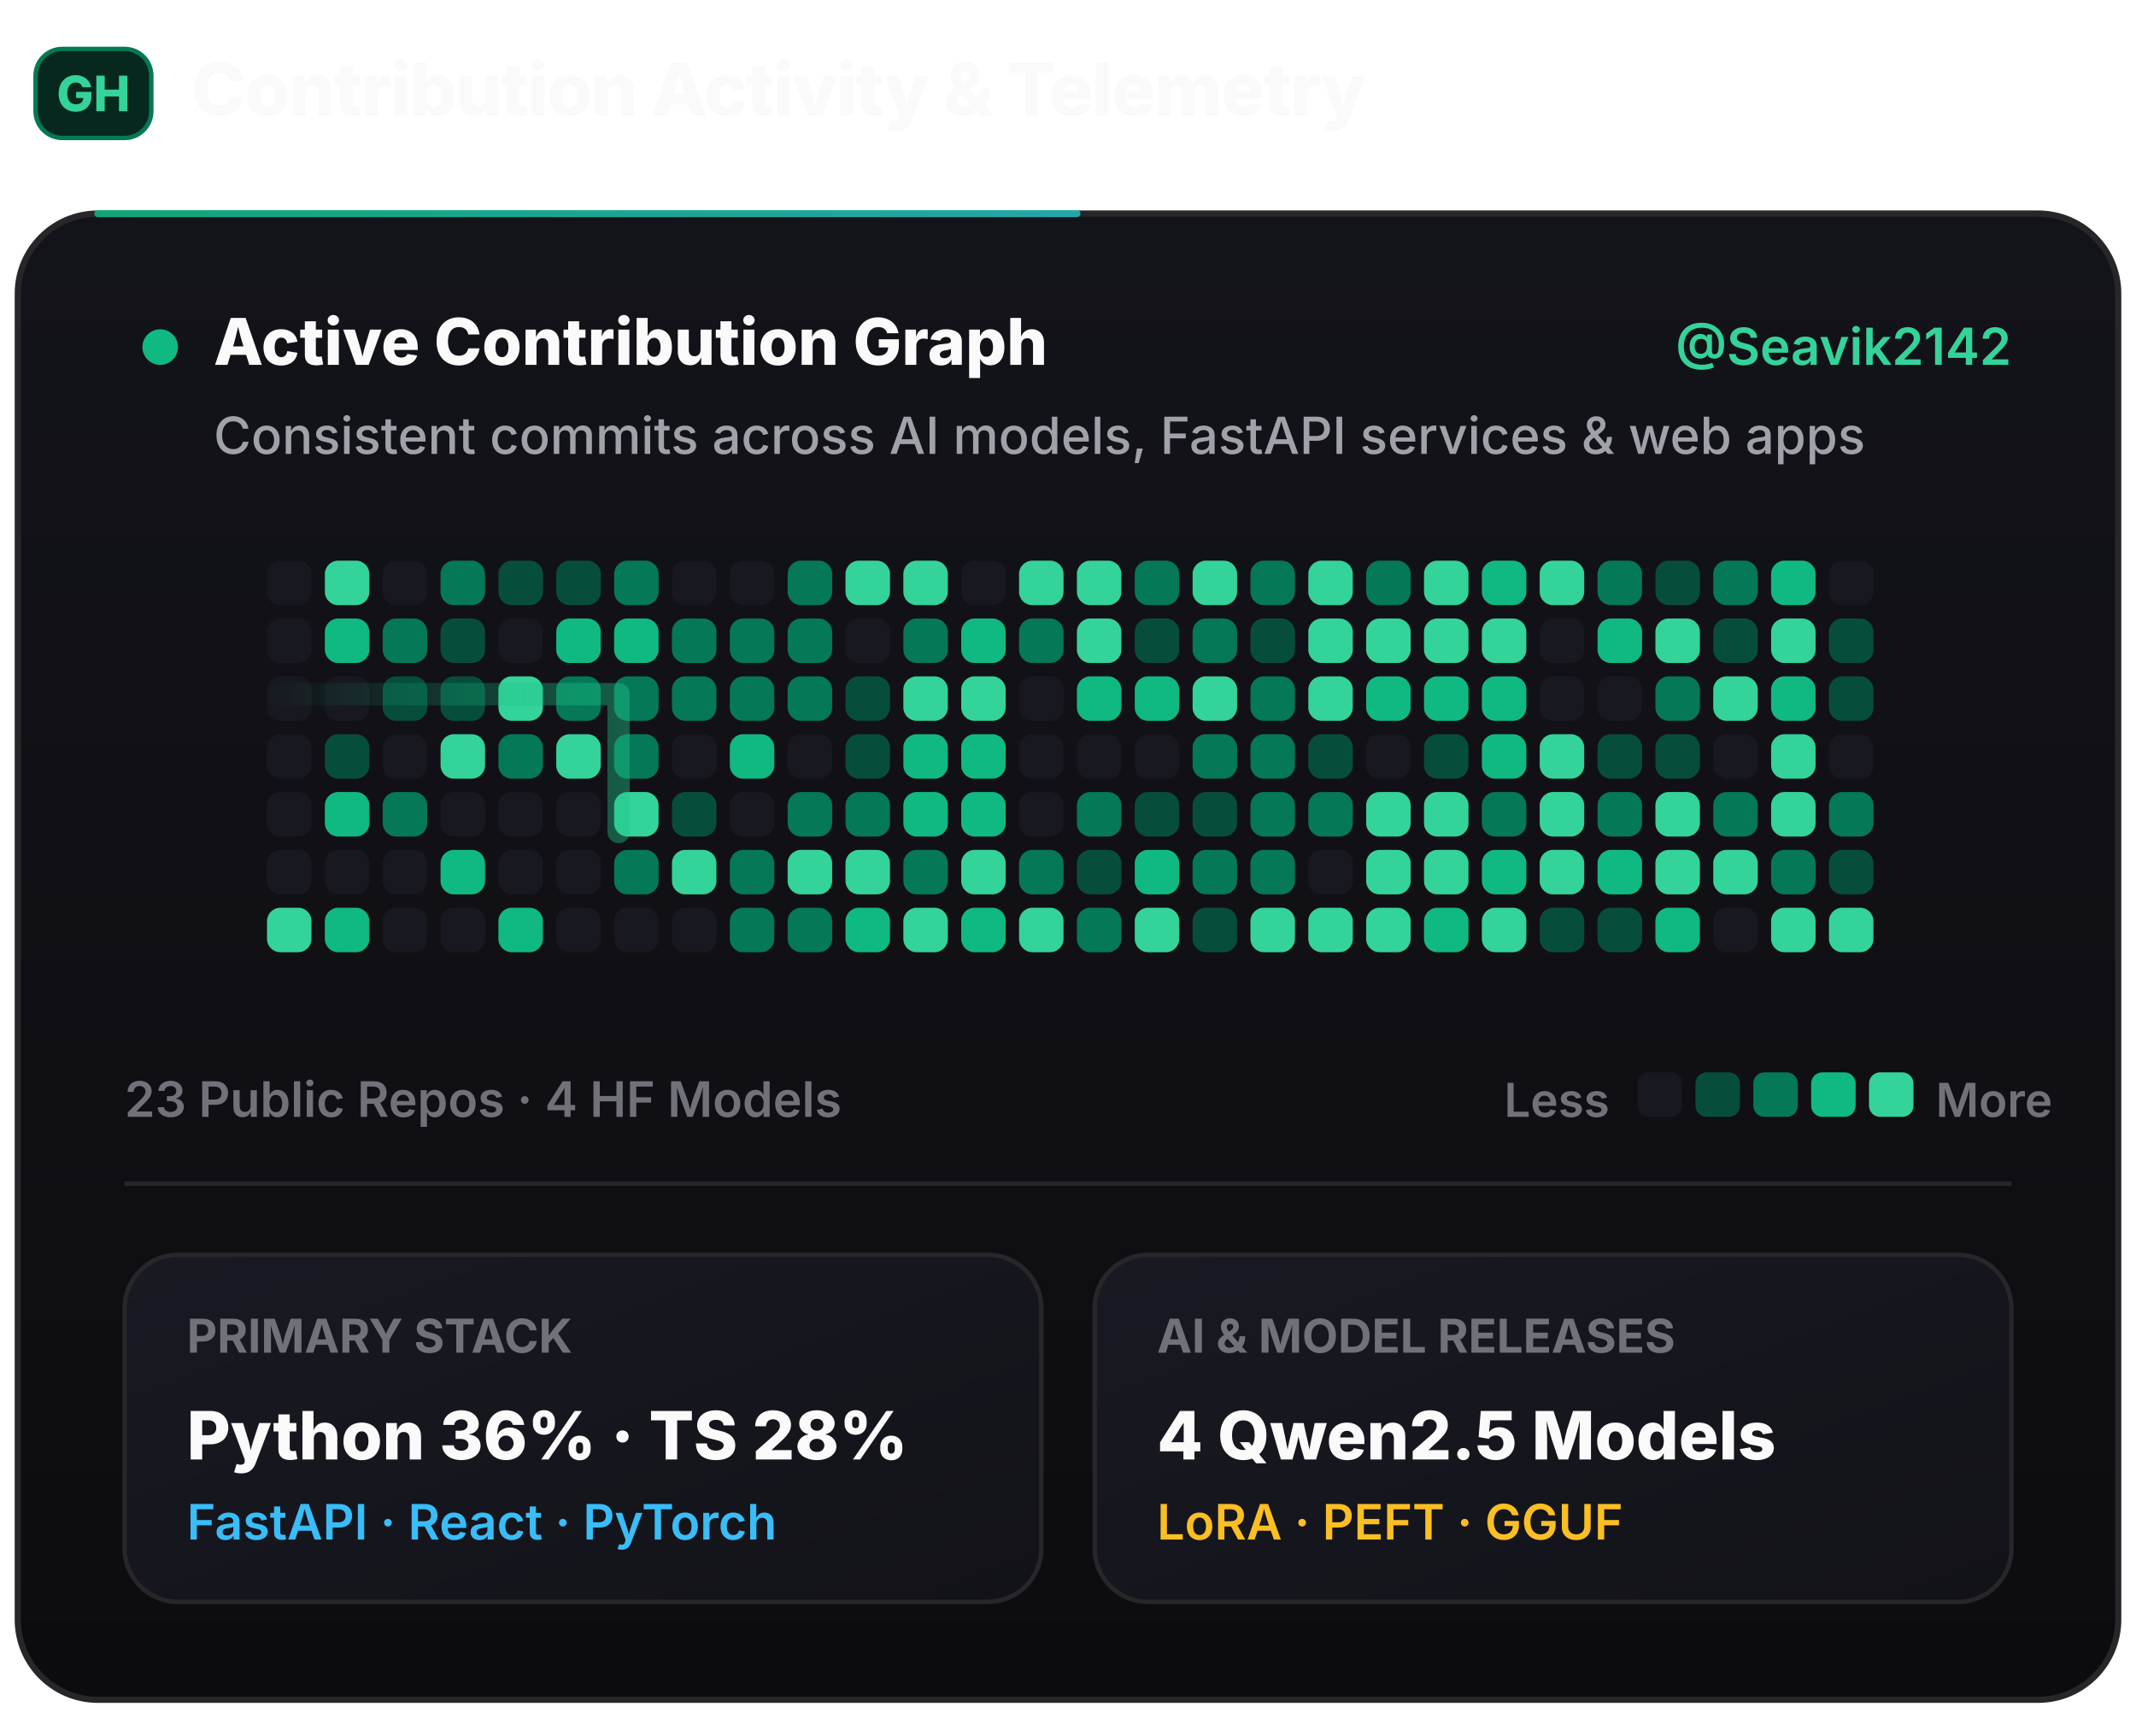
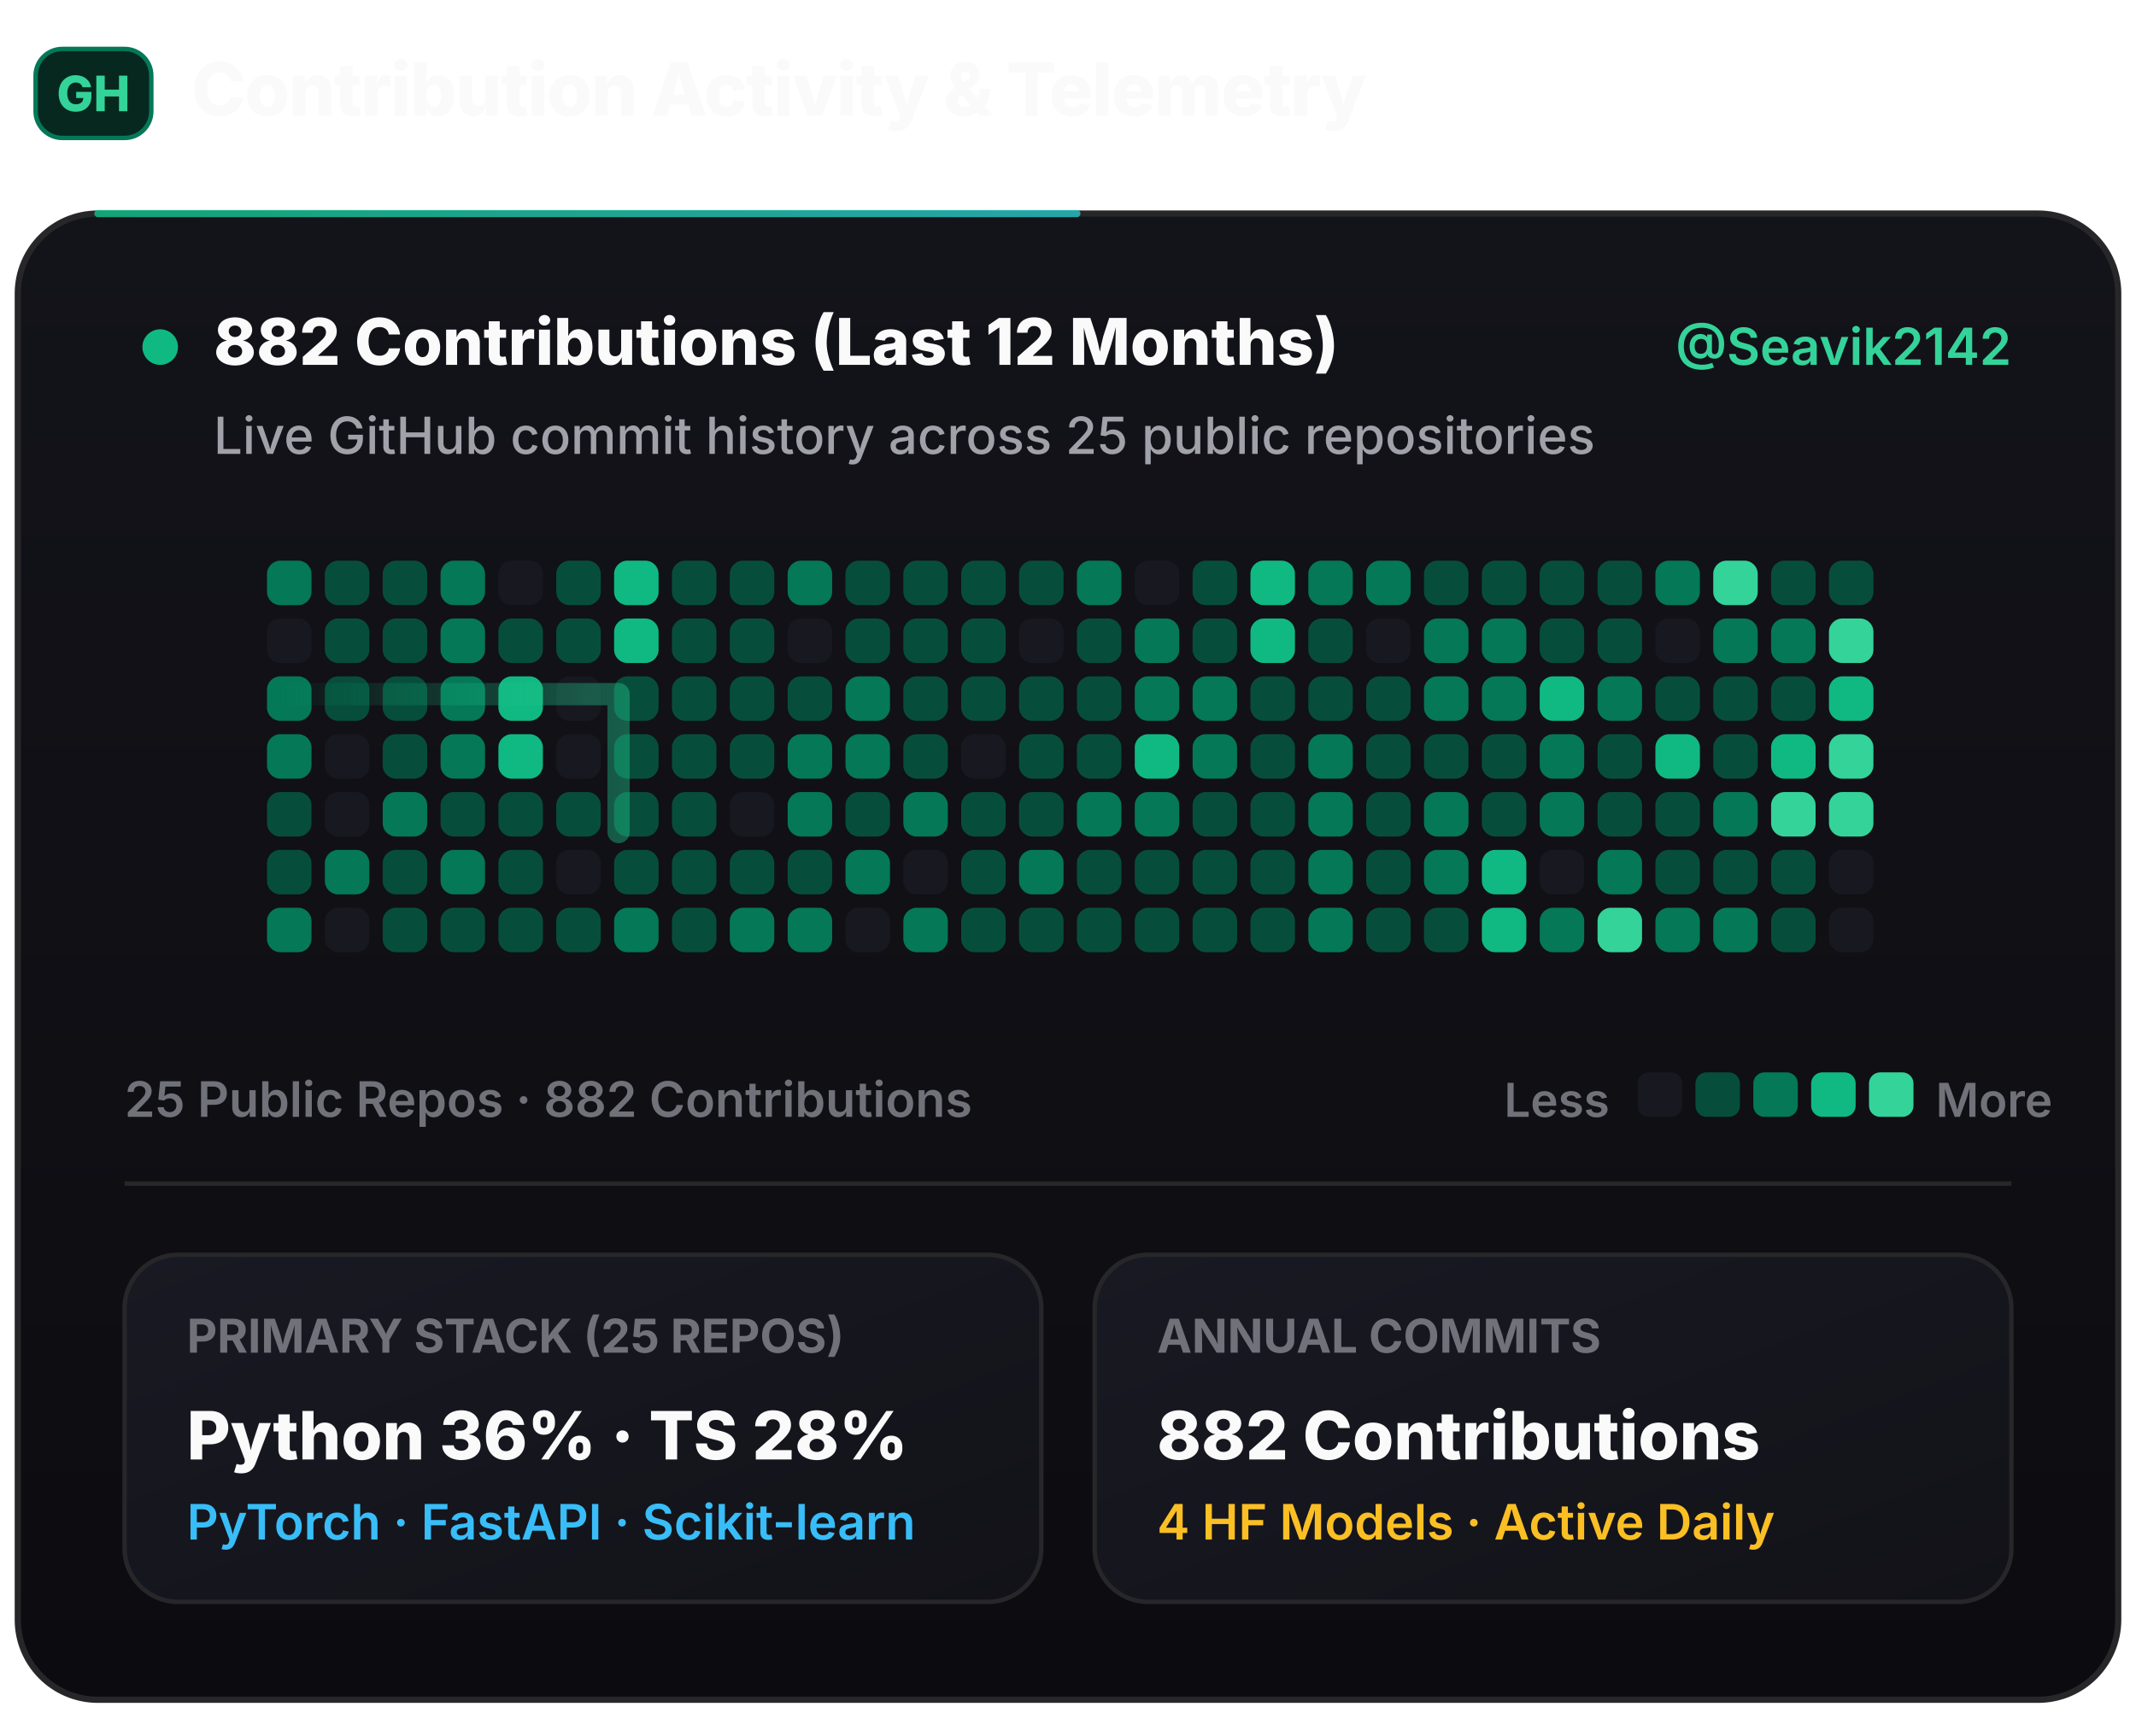
<svg xmlns="http://www.w3.org/2000/svg" viewBox="0 0 480 390" width="100%">
  <defs>
    <style>
      .sans { font-family: -apple-system, BlinkMacSystemFont, "Segoe UI", Inter, Roboto, Helvetica, Arial, sans-serif; }
    </style>
    <linearGradient id="bgCard" x1="0" y1="0" x2="0" y2="1">
      <stop offset="0%" stop-color="#13131A" />
      <stop offset="100%" stop-color="#0C0C10" />
    </linearGradient>
    <linearGradient id="subCard" x1="0" y1="0" x2="1" y2="1">
      <stop offset="0%" stop-color="#191923" />
      <stop offset="100%" stop-color="#121218" />
    </linearGradient>
    <linearGradient id="beamAct" x1="0" y1="0" x2="1" y2="1">
      <stop offset="0%" stop-color="#10B981" />
      <stop offset="50%" stop-color="#38BDF8" />
      <stop offset="100%" stop-color="#818CF8" />
    </linearGradient>
    <linearGradient id="snakeGrad" x1="0" y1="0" x2="1" y2="0">
      <stop offset="0%" stop-color="#10B981" stop-opacity="0" />
      <stop offset="50%" stop-color="#34D399" stop-opacity="0.95" />
      <stop offset="100%" stop-color="#38BDF8" stop-opacity="1" />
    </linearGradient>
  </defs>
  <g transform="translate(8, 26)">
    <rect x="0" y="-15" width="26" height="20" rx="6" fill="#06281E" stroke="#047857" stroke-width="1" />
    <text x="13" y="-1" text-anchor="middle" class="sans" font-size="11" font-weight="800" fill="#34D399">GH</text>
    <text x="35" y="0" class="sans" font-size="16.5" font-weight="800" fill="#FAFAFA" letter-spacing="-0.3">Contribution Activity &amp; Telemetry</text>
  </g>
  <g transform="translate(4, 48)">
    <rect x="0" y="0" width="472" height="334" rx="18" fill="url(#bgCard)" stroke="#27272A" stroke-width="1.4" />
    <rect x="0" y="0" width="472" height="334" rx="18" fill="none" stroke="url(#beamAct)" stroke-width="1.6" stroke-dasharray="220 1400" stroke-linecap="round" opacity="0.85">
      <animate attributeName="stroke-dashoffset" from="1620" to="0" dur="11s" repeatCount="indefinite" />
    </rect>
    <g transform="translate(24, 20)">
      <circle cx="8" cy="10" r="4" fill="#10B981">
        <animate attributeName="opacity" values="1;0.35;1" dur="2s" repeatCount="indefinite" />
      </circle>
-       <text x="20" y="14" class="sans" font-size="14.5" font-weight="800" fill="#FAFAFA">Active Contribution Graph</text>
+       <text x="20" y="14" class="sans" font-size="14.5" font-weight="800" fill="#FAFAFA">882 Contributions (Last 12 Months)</text>
      <text x="424" y="14" text-anchor="end" class="sans" font-size="11.5" font-weight="600" fill="#34D399">@Seavik2142</text>
-       <text x="20" y="34" class="sans" font-size="11.5" font-weight="500" fill="#A1A1AA">Consistent commits across AI models, FastAPI services &amp; web apps</text>
+       <text x="20" y="34" class="sans" font-size="11.5" font-weight="500" fill="#A1A1AA">Live GitHub commit history across 25 public repositories</text>
    </g>
    <g transform="translate(56, 78)">
-       <rect x="0" y="0" width="10" height="10" rx="3" fill="#181820" />
+       <rect x="0" y="0" width="10" height="10" rx="3" fill="#047857" />
      <rect x="0" y="13" width="10" height="10" rx="3" fill="#181820" />
-       <rect x="0" y="26" width="10" height="10" rx="3" fill="#181820" />
-       <rect x="0" y="39" width="10" height="10" rx="3" fill="#181820" />
-       <rect x="0" y="52" width="10" height="10" rx="3" fill="#181820" />
-       <rect x="0" y="65" width="10" height="10" rx="3" fill="#181820" />
-       <rect x="0" y="78" width="10" height="10" rx="3" fill="#34D399">
-         <animate attributeName="opacity" values="1;0.45;1" dur="3.2s" repeatCount="indefinite" />
-       </rect>
-       <rect x="13" y="0" width="10" height="10" rx="3" fill="#34D399" />
-       <rect x="13" y="13" width="10" height="10" rx="3" fill="#10B981" />
-       <rect x="13" y="26" width="10" height="10" rx="3" fill="#181820" />
-       <rect x="13" y="39" width="10" height="10" rx="3" fill="#064E3B" />
-       <rect x="13" y="52" width="10" height="10" rx="3" fill="#10B981" />
-       <rect x="13" y="65" width="10" height="10" rx="3" fill="#181820" />
-       <rect x="13" y="78" width="10" height="10" rx="3" fill="#10B981" />
-       <rect x="26" y="0" width="10" height="10" rx="3" fill="#181820" />
-       <rect x="26" y="13" width="10" height="10" rx="3" fill="#047857" />
+       <rect x="0" y="26" width="10" height="10" rx="3" fill="#047857" />
+       <rect x="0" y="39" width="10" height="10" rx="3" fill="#047857" />
+       <rect x="0" y="52" width="10" height="10" rx="3" fill="#064E3B" />
+       <rect x="0" y="65" width="10" height="10" rx="3" fill="#064E3B" />
+       <rect x="0" y="78" width="10" height="10" rx="3" fill="#047857" />
+       <rect x="13" y="0" width="10" height="10" rx="3" fill="#064E3B" />
+       <rect x="13" y="13" width="10" height="10" rx="3" fill="#064E3B" />
+       <rect x="13" y="26" width="10" height="10" rx="3" fill="#064E3B" />
+       <rect x="13" y="39" width="10" height="10" rx="3" fill="#181820" />
+       <rect x="13" y="52" width="10" height="10" rx="3" fill="#181820" />
+       <rect x="13" y="65" width="10" height="10" rx="3" fill="#047857" />
+       <rect x="13" y="78" width="10" height="10" rx="3" fill="#181820" />
+       <rect x="26" y="0" width="10" height="10" rx="3" fill="#064E3B" />
+       <rect x="26" y="13" width="10" height="10" rx="3" fill="#064E3B" />
      <rect x="26" y="26" width="10" height="10" rx="3" fill="#064E3B" />
-       <rect x="26" y="39" width="10" height="10" rx="3" fill="#181820" />
+       <rect x="26" y="39" width="10" height="10" rx="3" fill="#064E3B" />
      <rect x="26" y="52" width="10" height="10" rx="3" fill="#047857" />
-       <rect x="26" y="65" width="10" height="10" rx="3" fill="#181820" />
-       <rect x="26" y="78" width="10" height="10" rx="3" fill="#181820" />
+       <rect x="26" y="65" width="10" height="10" rx="3" fill="#064E3B" />
+       <rect x="26" y="78" width="10" height="10" rx="3" fill="#064E3B" />
      <rect x="39" y="0" width="10" height="10" rx="3" fill="#047857" />
-       <rect x="39" y="13" width="10" height="10" rx="3" fill="#064E3B" />
-       <rect x="39" y="26" width="10" height="10" rx="3" fill="#064E3B" />
-       <rect x="39" y="39" width="10" height="10" rx="3" fill="#34D399">
-         <animate attributeName="opacity" values="1;0.45;1" dur="3.2s" repeatCount="indefinite" />
-       </rect>
-       <rect x="39" y="52" width="10" height="10" rx="3" fill="#181820" />
-       <rect x="39" y="65" width="10" height="10" rx="3" fill="#10B981" />
-       <rect x="39" y="78" width="10" height="10" rx="3" fill="#181820" />
-       <rect x="52" y="0" width="10" height="10" rx="3" fill="#064E3B" />
-       <rect x="52" y="13" width="10" height="10" rx="3" fill="#181820" />
-       <rect x="52" y="26" width="10" height="10" rx="3" fill="#34D399">
-         <animate attributeName="opacity" values="1;0.45;1" dur="3.2s" repeatCount="indefinite" />
-       </rect>
-       <rect x="52" y="39" width="10" height="10" rx="3" fill="#047857" />
-       <rect x="52" y="52" width="10" height="10" rx="3" fill="#181820" />
-       <rect x="52" y="65" width="10" height="10" rx="3" fill="#181820" />
-       <rect x="52" y="78" width="10" height="10" rx="3" fill="#10B981" />
+       <rect x="39" y="13" width="10" height="10" rx="3" fill="#047857" />
+       <rect x="39" y="26" width="10" height="10" rx="3" fill="#047857" />
+       <rect x="39" y="39" width="10" height="10" rx="3" fill="#047857" />
+       <rect x="39" y="52" width="10" height="10" rx="3" fill="#064E3B" />
+       <rect x="39" y="65" width="10" height="10" rx="3" fill="#047857" />
+       <rect x="39" y="78" width="10" height="10" rx="3" fill="#064E3B" />
+       <rect x="52" y="0" width="10" height="10" rx="3" fill="#181820" />
+       <rect x="52" y="13" width="10" height="10" rx="3" fill="#064E3B" />
+       <rect x="52" y="26" width="10" height="10" rx="3" fill="#10B981">
+         <animate attributeName="opacity" values="1;0.45;1" dur="3.2s" repeatCount="indefinite" />
+       </rect>
+       <rect x="52" y="39" width="10" height="10" rx="3" fill="#10B981" />
+       <rect x="52" y="52" width="10" height="10" rx="3" fill="#064E3B" />
+       <rect x="52" y="65" width="10" height="10" rx="3" fill="#064E3B" />
+       <rect x="52" y="78" width="10" height="10" rx="3" fill="#064E3B" />
      <rect x="65" y="0" width="10" height="10" rx="3" fill="#064E3B" />
-       <rect x="65" y="13" width="10" height="10" rx="3" fill="#10B981" />
-       <rect x="65" y="26" width="10" height="10" rx="3" fill="#047857" />
-       <rect x="65" y="39" width="10" height="10" rx="3" fill="#34D399" />
-       <rect x="65" y="52" width="10" height="10" rx="3" fill="#181820" />
+       <rect x="65" y="13" width="10" height="10" rx="3" fill="#064E3B" />
+       <rect x="65" y="26" width="10" height="10" rx="3" fill="#181820" />
+       <rect x="65" y="39" width="10" height="10" rx="3" fill="#181820" />
+       <rect x="65" y="52" width="10" height="10" rx="3" fill="#064E3B" />
      <rect x="65" y="65" width="10" height="10" rx="3" fill="#181820" />
-       <rect x="65" y="78" width="10" height="10" rx="3" fill="#181820" />
-       <rect x="78" y="0" width="10" height="10" rx="3" fill="#047857" />
+       <rect x="65" y="78" width="10" height="10" rx="3" fill="#064E3B" />
+       <rect x="78" y="0" width="10" height="10" rx="3" fill="#10B981">
+         <animate attributeName="opacity" values="1;0.45;1" dur="3.2s" repeatCount="indefinite" />
+       </rect>
      <rect x="78" y="13" width="10" height="10" rx="3" fill="#10B981" />
-       <rect x="78" y="26" width="10" height="10" rx="3" fill="#047857" />
-       <rect x="78" y="39" width="10" height="10" rx="3" fill="#047857" />
-       <rect x="78" y="52" width="10" height="10" rx="3" fill="#34D399" />
-       <rect x="78" y="65" width="10" height="10" rx="3" fill="#047857" />
-       <rect x="78" y="78" width="10" height="10" rx="3" fill="#181820" />
-       <rect x="91" y="0" width="10" height="10" rx="3" fill="#181820" />
-       <rect x="91" y="13" width="10" height="10" rx="3" fill="#047857" />
-       <rect x="91" y="26" width="10" height="10" rx="3" fill="#047857" />
-       <rect x="91" y="39" width="10" height="10" rx="3" fill="#181820" />
+       <rect x="78" y="26" width="10" height="10" rx="3" fill="#064E3B" />
+       <rect x="78" y="39" width="10" height="10" rx="3" fill="#064E3B" />
+       <rect x="78" y="52" width="10" height="10" rx="3" fill="#064E3B" />
+       <rect x="78" y="65" width="10" height="10" rx="3" fill="#064E3B" />
+       <rect x="78" y="78" width="10" height="10" rx="3" fill="#047857" />
+       <rect x="91" y="0" width="10" height="10" rx="3" fill="#064E3B" />
+       <rect x="91" y="13" width="10" height="10" rx="3" fill="#064E3B" />
+       <rect x="91" y="26" width="10" height="10" rx="3" fill="#064E3B" />
+       <rect x="91" y="39" width="10" height="10" rx="3" fill="#064E3B" />
      <rect x="91" y="52" width="10" height="10" rx="3" fill="#064E3B" />
-       <rect x="91" y="65" width="10" height="10" rx="3" fill="#34D399">
-         <animate attributeName="opacity" values="1;0.45;1" dur="2.2s" repeatCount="indefinite" />
-       </rect>
-       <rect x="91" y="78" width="10" height="10" rx="3" fill="#181820" />
-       <rect x="104" y="0" width="10" height="10" rx="3" fill="#181820" />
-       <rect x="104" y="13" width="10" height="10" rx="3" fill="#047857" />
-       <rect x="104" y="26" width="10" height="10" rx="3" fill="#047857" />
-       <rect x="104" y="39" width="10" height="10" rx="3" fill="#10B981" />
+       <rect x="91" y="65" width="10" height="10" rx="3" fill="#064E3B" />
+       <rect x="91" y="78" width="10" height="10" rx="3" fill="#064E3B" />
+       <rect x="104" y="0" width="10" height="10" rx="3" fill="#064E3B" />
+       <rect x="104" y="13" width="10" height="10" rx="3" fill="#064E3B" />
+       <rect x="104" y="26" width="10" height="10" rx="3" fill="#064E3B" />
+       <rect x="104" y="39" width="10" height="10" rx="3" fill="#064E3B" />
      <rect x="104" y="52" width="10" height="10" rx="3" fill="#181820" />
-       <rect x="104" y="65" width="10" height="10" rx="3" fill="#047857" />
+       <rect x="104" y="65" width="10" height="10" rx="3" fill="#064E3B" />
      <rect x="104" y="78" width="10" height="10" rx="3" fill="#047857" />
      <rect x="117" y="0" width="10" height="10" rx="3" fill="#047857" />
-       <rect x="117" y="13" width="10" height="10" rx="3" fill="#047857" />
-       <rect x="117" y="26" width="10" height="10" rx="3" fill="#047857" />
-       <rect x="117" y="39" width="10" height="10" rx="3" fill="#181820" />
+       <rect x="117" y="13" width="10" height="10" rx="3" fill="#181820" />
+       <rect x="117" y="26" width="10" height="10" rx="3" fill="#064E3B" />
+       <rect x="117" y="39" width="10" height="10" rx="3" fill="#047857" />
      <rect x="117" y="52" width="10" height="10" rx="3" fill="#047857" />
-       <rect x="117" y="65" width="10" height="10" rx="3" fill="#34D399" />
+       <rect x="117" y="65" width="10" height="10" rx="3" fill="#064E3B" />
      <rect x="117" y="78" width="10" height="10" rx="3" fill="#047857" />
-       <rect x="130" y="0" width="10" height="10" rx="3" fill="#34D399" />
-       <rect x="130" y="13" width="10" height="10" rx="3" fill="#181820" />
-       <rect x="130" y="26" width="10" height="10" rx="3" fill="#064E3B" />
-       <rect x="130" y="39" width="10" height="10" rx="3" fill="#064E3B" />
-       <rect x="130" y="52" width="10" height="10" rx="3" fill="#047857" />
-       <rect x="130" y="65" width="10" height="10" rx="3" fill="#34D399">
-         <animate attributeName="opacity" values="1;0.45;1" dur="3.7s" repeatCount="indefinite" />
-       </rect>
-       <rect x="130" y="78" width="10" height="10" rx="3" fill="#10B981" />
-       <rect x="143" y="0" width="10" height="10" rx="3" fill="#34D399" />
-       <rect x="143" y="13" width="10" height="10" rx="3" fill="#047857" />
-       <rect x="143" y="26" width="10" height="10" rx="3" fill="#34D399" />
-       <rect x="143" y="39" width="10" height="10" rx="3" fill="#10B981" />
-       <rect x="143" y="52" width="10" height="10" rx="3" fill="#10B981" />
-       <rect x="143" y="65" width="10" height="10" rx="3" fill="#047857" />
-       <rect x="143" y="78" width="10" height="10" rx="3" fill="#34D399" />
-       <rect x="156" y="0" width="10" height="10" rx="3" fill="#181820" />
-       <rect x="156" y="13" width="10" height="10" rx="3" fill="#10B981" />
-       <rect x="156" y="26" width="10" height="10" rx="3" fill="#34D399" />
-       <rect x="156" y="39" width="10" height="10" rx="3" fill="#10B981" />
-       <rect x="156" y="52" width="10" height="10" rx="3" fill="#10B981" />
-       <rect x="156" y="65" width="10" height="10" rx="3" fill="#34D399" />
-       <rect x="156" y="78" width="10" height="10" rx="3" fill="#10B981" />
-       <rect x="169" y="0" width="10" height="10" rx="3" fill="#34D399" />
-       <rect x="169" y="13" width="10" height="10" rx="3" fill="#047857" />
-       <rect x="169" y="26" width="10" height="10" rx="3" fill="#181820" />
-       <rect x="169" y="39" width="10" height="10" rx="3" fill="#181820" />
-       <rect x="169" y="52" width="10" height="10" rx="3" fill="#181820" />
+       <rect x="130" y="0" width="10" height="10" rx="3" fill="#064E3B" />
+       <rect x="130" y="13" width="10" height="10" rx="3" fill="#064E3B" />
+       <rect x="130" y="26" width="10" height="10" rx="3" fill="#047857" />
+       <rect x="130" y="39" width="10" height="10" rx="3" fill="#047857" />
+       <rect x="130" y="52" width="10" height="10" rx="3" fill="#064E3B" />
+       <rect x="130" y="65" width="10" height="10" rx="3" fill="#047857" />
+       <rect x="130" y="78" width="10" height="10" rx="3" fill="#181820" />
+       <rect x="143" y="0" width="10" height="10" rx="3" fill="#064E3B" />
+       <rect x="143" y="13" width="10" height="10" rx="3" fill="#064E3B" />
+       <rect x="143" y="26" width="10" height="10" rx="3" fill="#064E3B" />
+       <rect x="143" y="39" width="10" height="10" rx="3" fill="#064E3B" />
+       <rect x="143" y="52" width="10" height="10" rx="3" fill="#047857" />
+       <rect x="143" y="65" width="10" height="10" rx="3" fill="#181820" />
+       <rect x="143" y="78" width="10" height="10" rx="3" fill="#047857" />
+       <rect x="156" y="0" width="10" height="10" rx="3" fill="#064E3B" />
+       <rect x="156" y="13" width="10" height="10" rx="3" fill="#064E3B" />
+       <rect x="156" y="26" width="10" height="10" rx="3" fill="#064E3B" />
+       <rect x="156" y="39" width="10" height="10" rx="3" fill="#181820" />
+       <rect x="156" y="52" width="10" height="10" rx="3" fill="#064E3B" />
+       <rect x="156" y="65" width="10" height="10" rx="3" fill="#064E3B" />
+       <rect x="156" y="78" width="10" height="10" rx="3" fill="#064E3B" />
+       <rect x="169" y="0" width="10" height="10" rx="3" fill="#064E3B" />
+       <rect x="169" y="13" width="10" height="10" rx="3" fill="#181820" />
+       <rect x="169" y="26" width="10" height="10" rx="3" fill="#064E3B" />
+       <rect x="169" y="39" width="10" height="10" rx="3" fill="#064E3B" />
+       <rect x="169" y="52" width="10" height="10" rx="3" fill="#064E3B" />
      <rect x="169" y="65" width="10" height="10" rx="3" fill="#047857" />
-       <rect x="169" y="78" width="10" height="10" rx="3" fill="#34D399" />
-       <rect x="182" y="0" width="10" height="10" rx="3" fill="#34D399" />
-       <rect x="182" y="13" width="10" height="10" rx="3" fill="#34D399">
-         <animate attributeName="opacity" values="1;0.45;1" dur="3.7s" repeatCount="indefinite" />
-       </rect>
-       <rect x="182" y="26" width="10" height="10" rx="3" fill="#10B981" />
-       <rect x="182" y="39" width="10" height="10" rx="3" fill="#181820" />
+       <rect x="169" y="78" width="10" height="10" rx="3" fill="#064E3B" />
+       <rect x="182" y="0" width="10" height="10" rx="3" fill="#047857" />
+       <rect x="182" y="13" width="10" height="10" rx="3" fill="#064E3B" />
+       <rect x="182" y="26" width="10" height="10" rx="3" fill="#064E3B" />
+       <rect x="182" y="39" width="10" height="10" rx="3" fill="#064E3B" />
      <rect x="182" y="52" width="10" height="10" rx="3" fill="#047857" />
      <rect x="182" y="65" width="10" height="10" rx="3" fill="#064E3B" />
-       <rect x="182" y="78" width="10" height="10" rx="3" fill="#047857" />
-       <rect x="195" y="0" width="10" height="10" rx="3" fill="#047857" />
-       <rect x="195" y="13" width="10" height="10" rx="3" fill="#064E3B" />
-       <rect x="195" y="26" width="10" height="10" rx="3" fill="#10B981" />
-       <rect x="195" y="39" width="10" height="10" rx="3" fill="#181820" />
-       <rect x="195" y="52" width="10" height="10" rx="3" fill="#064E3B" />
-       <rect x="195" y="65" width="10" height="10" rx="3" fill="#10B981" />
-       <rect x="195" y="78" width="10" height="10" rx="3" fill="#34D399">
-         <animate attributeName="opacity" values="1;0.45;1" dur="2.7s" repeatCount="indefinite" />
-       </rect>
-       <rect x="208" y="0" width="10" height="10" rx="3" fill="#34D399" />
-       <rect x="208" y="13" width="10" height="10" rx="3" fill="#047857" />
-       <rect x="208" y="26" width="10" height="10" rx="3" fill="#34D399">
-         <animate attributeName="opacity" values="1;0.45;1" dur="3.2s" repeatCount="indefinite" />
-       </rect>
+       <rect x="182" y="78" width="10" height="10" rx="3" fill="#064E3B" />
+       <rect x="195" y="0" width="10" height="10" rx="3" fill="#181820" />
+       <rect x="195" y="13" width="10" height="10" rx="3" fill="#047857" />
+       <rect x="195" y="26" width="10" height="10" rx="3" fill="#047857" />
+       <rect x="195" y="39" width="10" height="10" rx="3" fill="#10B981">
+         <animate attributeName="opacity" values="1;0.45;1" dur="3.2s" repeatCount="indefinite" />
+       </rect>
+       <rect x="195" y="52" width="10" height="10" rx="3" fill="#047857" />
+       <rect x="195" y="65" width="10" height="10" rx="3" fill="#064E3B" />
+       <rect x="195" y="78" width="10" height="10" rx="3" fill="#064E3B" />
+       <rect x="208" y="0" width="10" height="10" rx="3" fill="#064E3B" />
+       <rect x="208" y="13" width="10" height="10" rx="3" fill="#064E3B" />
+       <rect x="208" y="26" width="10" height="10" rx="3" fill="#047857" />
      <rect x="208" y="39" width="10" height="10" rx="3" fill="#047857" />
      <rect x="208" y="52" width="10" height="10" rx="3" fill="#064E3B" />
-       <rect x="208" y="65" width="10" height="10" rx="3" fill="#047857" />
+       <rect x="208" y="65" width="10" height="10" rx="3" fill="#064E3B" />
      <rect x="208" y="78" width="10" height="10" rx="3" fill="#064E3B" />
-       <rect x="221" y="0" width="10" height="10" rx="3" fill="#047857" />
-       <rect x="221" y="13" width="10" height="10" rx="3" fill="#064E3B" />
-       <rect x="221" y="26" width="10" height="10" rx="3" fill="#047857" />
-       <rect x="221" y="39" width="10" height="10" rx="3" fill="#047857" />
-       <rect x="221" y="52" width="10" height="10" rx="3" fill="#047857" />
-       <rect x="221" y="65" width="10" height="10" rx="3" fill="#047857" />
-       <rect x="221" y="78" width="10" height="10" rx="3" fill="#34D399" />
-       <rect x="234" y="0" width="10" height="10" rx="3" fill="#34D399">
-         <animate attributeName="opacity" values="1;0.45;1" dur="3.2s" repeatCount="indefinite" />
-       </rect>
-       <rect x="234" y="13" width="10" height="10" rx="3" fill="#34D399" />
-       <rect x="234" y="26" width="10" height="10" rx="3" fill="#34D399" />
-       <rect x="234" y="39" width="10" height="10" rx="3" fill="#064E3B" />
+       <rect x="221" y="0" width="10" height="10" rx="3" fill="#10B981" />
+       <rect x="221" y="13" width="10" height="10" rx="3" fill="#10B981">
+         <animate attributeName="opacity" values="1;0.45;1" dur="3.2s" repeatCount="indefinite" />
+       </rect>
+       <rect x="221" y="26" width="10" height="10" rx="3" fill="#064E3B" />
+       <rect x="221" y="39" width="10" height="10" rx="3" fill="#064E3B" />
+       <rect x="221" y="52" width="10" height="10" rx="3" fill="#064E3B" />
+       <rect x="221" y="65" width="10" height="10" rx="3" fill="#064E3B" />
+       <rect x="221" y="78" width="10" height="10" rx="3" fill="#064E3B" />
+       <rect x="234" y="0" width="10" height="10" rx="3" fill="#047857" />
+       <rect x="234" y="13" width="10" height="10" rx="3" fill="#064E3B" />
+       <rect x="234" y="26" width="10" height="10" rx="3" fill="#064E3B" />
+       <rect x="234" y="39" width="10" height="10" rx="3" fill="#047857" />
      <rect x="234" y="52" width="10" height="10" rx="3" fill="#047857" />
-       <rect x="234" y="65" width="10" height="10" rx="3" fill="#181820" />
-       <rect x="234" y="78" width="10" height="10" rx="3" fill="#34D399">
+       <rect x="234" y="65" width="10" height="10" rx="3" fill="#047857" />
+       <rect x="234" y="78" width="10" height="10" rx="3" fill="#047857" />
+       <rect x="247" y="0" width="10" height="10" rx="3" fill="#047857" />
+       <rect x="247" y="13" width="10" height="10" rx="3" fill="#181820" />
+       <rect x="247" y="26" width="10" height="10" rx="3" fill="#064E3B" />
+       <rect x="247" y="39" width="10" height="10" rx="3" fill="#064E3B" />
+       <rect x="247" y="52" width="10" height="10" rx="3" fill="#064E3B" />
+       <rect x="247" y="65" width="10" height="10" rx="3" fill="#064E3B" />
+       <rect x="247" y="78" width="10" height="10" rx="3" fill="#064E3B" />
+       <rect x="260" y="0" width="10" height="10" rx="3" fill="#064E3B" />
+       <rect x="260" y="13" width="10" height="10" rx="3" fill="#047857" />
+       <rect x="260" y="26" width="10" height="10" rx="3" fill="#047857" />
+       <rect x="260" y="39" width="10" height="10" rx="3" fill="#064E3B" />
+       <rect x="260" y="52" width="10" height="10" rx="3" fill="#047857" />
+       <rect x="260" y="65" width="10" height="10" rx="3" fill="#047857" />
+       <rect x="260" y="78" width="10" height="10" rx="3" fill="#064E3B" />
+       <rect x="273" y="0" width="10" height="10" rx="3" fill="#064E3B" />
+       <rect x="273" y="13" width="10" height="10" rx="3" fill="#047857" />
+       <rect x="273" y="26" width="10" height="10" rx="3" fill="#047857" />
+       <rect x="273" y="39" width="10" height="10" rx="3" fill="#064E3B" />
+       <rect x="273" y="52" width="10" height="10" rx="3" fill="#064E3B" />
+       <rect x="273" y="65" width="10" height="10" rx="3" fill="#10B981" />
+       <rect x="273" y="78" width="10" height="10" rx="3" fill="#10B981">
+         <animate attributeName="opacity" values="1;0.45;1" dur="3.7s" repeatCount="indefinite" />
+       </rect>
+       <rect x="286" y="0" width="10" height="10" rx="3" fill="#064E3B" />
+       <rect x="286" y="13" width="10" height="10" rx="3" fill="#064E3B" />
+       <rect x="286" y="26" width="10" height="10" rx="3" fill="#10B981">
        <animate attributeName="opacity" values="1;0.45;1" dur="2.2s" repeatCount="indefinite" />
      </rect>
-       <rect x="247" y="0" width="10" height="10" rx="3" fill="#047857" />
-       <rect x="247" y="13" width="10" height="10" rx="3" fill="#34D399" />
-       <rect x="247" y="26" width="10" height="10" rx="3" fill="#10B981" />
-       <rect x="247" y="39" width="10" height="10" rx="3" fill="#181820" />
-       <rect x="247" y="52" width="10" height="10" rx="3" fill="#34D399" />
-       <rect x="247" y="65" width="10" height="10" rx="3" fill="#34D399">
-         <animate attributeName="opacity" values="1;0.45;1" dur="2.2s" repeatCount="indefinite" />
-       </rect>
-       <rect x="247" y="78" width="10" height="10" rx="3" fill="#34D399" />
-       <rect x="260" y="0" width="10" height="10" rx="3" fill="#34D399" />
-       <rect x="260" y="13" width="10" height="10" rx="3" fill="#34D399">
-         <animate attributeName="opacity" values="1;0.45;1" dur="2.7s" repeatCount="indefinite" />
-       </rect>
-       <rect x="260" y="26" width="10" height="10" rx="3" fill="#10B981" />
-       <rect x="260" y="39" width="10" height="10" rx="3" fill="#064E3B" />
-       <rect x="260" y="52" width="10" height="10" rx="3" fill="#34D399">
-         <animate attributeName="opacity" values="1;0.45;1" dur="2.2s" repeatCount="indefinite" />
-       </rect>
-       <rect x="260" y="65" width="10" height="10" rx="3" fill="#34D399" />
-       <rect x="260" y="78" width="10" height="10" rx="3" fill="#10B981" />
-       <rect x="273" y="0" width="10" height="10" rx="3" fill="#10B981" />
-       <rect x="273" y="13" width="10" height="10" rx="3" fill="#34D399" />
-       <rect x="273" y="26" width="10" height="10" rx="3" fill="#10B981" />
-       <rect x="273" y="39" width="10" height="10" rx="3" fill="#10B981" />
-       <rect x="273" y="52" width="10" height="10" rx="3" fill="#047857" />
-       <rect x="273" y="65" width="10" height="10" rx="3" fill="#10B981" />
-       <rect x="273" y="78" width="10" height="10" rx="3" fill="#34D399">
+       <rect x="286" y="39" width="10" height="10" rx="3" fill="#047857" />
+       <rect x="286" y="52" width="10" height="10" rx="3" fill="#047857" />
+       <rect x="286" y="65" width="10" height="10" rx="3" fill="#181820" />
+       <rect x="286" y="78" width="10" height="10" rx="3" fill="#047857" />
+       <rect x="299" y="0" width="10" height="10" rx="3" fill="#064E3B" />
+       <rect x="299" y="13" width="10" height="10" rx="3" fill="#064E3B" />
+       <rect x="299" y="26" width="10" height="10" rx="3" fill="#047857" />
+       <rect x="299" y="39" width="10" height="10" rx="3" fill="#064E3B" />
+       <rect x="299" y="52" width="10" height="10" rx="3" fill="#064E3B" />
+       <rect x="299" y="65" width="10" height="10" rx="3" fill="#047857" />
+       <rect x="299" y="78" width="10" height="10" rx="3" fill="#34D399" />
+       <rect x="312" y="0" width="10" height="10" rx="3" fill="#047857" />
+       <rect x="312" y="13" width="10" height="10" rx="3" fill="#181820" />
+       <rect x="312" y="26" width="10" height="10" rx="3" fill="#064E3B" />
+       <rect x="312" y="39" width="10" height="10" rx="3" fill="#10B981">
        <animate attributeName="opacity" values="1;0.45;1" dur="3.7s" repeatCount="indefinite" />
      </rect>
-       <rect x="286" y="0" width="10" height="10" rx="3" fill="#34D399" />
-       <rect x="286" y="13" width="10" height="10" rx="3" fill="#181820" />
-       <rect x="286" y="26" width="10" height="10" rx="3" fill="#181820" />
-       <rect x="286" y="39" width="10" height="10" rx="3" fill="#34D399" />
-       <rect x="286" y="52" width="10" height="10" rx="3" fill="#34D399" />
-       <rect x="286" y="65" width="10" height="10" rx="3" fill="#34D399">
-         <animate attributeName="opacity" values="1;0.45;1" dur="3.7s" repeatCount="indefinite" />
-       </rect>
-       <rect x="286" y="78" width="10" height="10" rx="3" fill="#064E3B" />
-       <rect x="299" y="0" width="10" height="10" rx="3" fill="#047857" />
-       <rect x="299" y="13" width="10" height="10" rx="3" fill="#10B981" />
-       <rect x="299" y="26" width="10" height="10" rx="3" fill="#181820" />
-       <rect x="299" y="39" width="10" height="10" rx="3" fill="#064E3B" />
-       <rect x="299" y="52" width="10" height="10" rx="3" fill="#047857" />
-       <rect x="299" y="65" width="10" height="10" rx="3" fill="#10B981" />
-       <rect x="299" y="78" width="10" height="10" rx="3" fill="#064E3B" />
-       <rect x="312" y="0" width="10" height="10" rx="3" fill="#064E3B" />
-       <rect x="312" y="13" width="10" height="10" rx="3" fill="#34D399" />
-       <rect x="312" y="26" width="10" height="10" rx="3" fill="#047857" />
-       <rect x="312" y="39" width="10" height="10" rx="3" fill="#064E3B" />
-       <rect x="312" y="52" width="10" height="10" rx="3" fill="#34D399" />
-       <rect x="312" y="65" width="10" height="10" rx="3" fill="#34D399" />
-       <rect x="312" y="78" width="10" height="10" rx="3" fill="#10B981" />
-       <rect x="325" y="0" width="10" height="10" rx="3" fill="#047857" />
-       <rect x="325" y="13" width="10" height="10" rx="3" fill="#064E3B" />
-       <rect x="325" y="26" width="10" height="10" rx="3" fill="#34D399">
-         <animate attributeName="opacity" values="1;0.45;1" dur="3.7s" repeatCount="indefinite" />
-       </rect>
-       <rect x="325" y="39" width="10" height="10" rx="3" fill="#181820" />
+       <rect x="312" y="52" width="10" height="10" rx="3" fill="#064E3B" />
+       <rect x="312" y="65" width="10" height="10" rx="3" fill="#064E3B" />
+       <rect x="312" y="78" width="10" height="10" rx="3" fill="#047857" />
+       <rect x="325" y="0" width="10" height="10" rx="3" fill="#34D399" />
+       <rect x="325" y="13" width="10" height="10" rx="3" fill="#047857" />
+       <rect x="325" y="26" width="10" height="10" rx="3" fill="#064E3B" />
+       <rect x="325" y="39" width="10" height="10" rx="3" fill="#064E3B" />
      <rect x="325" y="52" width="10" height="10" rx="3" fill="#047857" />
-       <rect x="325" y="65" width="10" height="10" rx="3" fill="#34D399">
-         <animate attributeName="opacity" values="1;0.45;1" dur="3.2s" repeatCount="indefinite" />
-       </rect>
-       <rect x="325" y="78" width="10" height="10" rx="3" fill="#181820" />
-       <rect x="338" y="0" width="10" height="10" rx="3" fill="#10B981" />
-       <rect x="338" y="13" width="10" height="10" rx="3" fill="#34D399">
-         <animate attributeName="opacity" values="1;0.45;1" dur="3.7s" repeatCount="indefinite" />
-       </rect>
-       <rect x="338" y="26" width="10" height="10" rx="3" fill="#10B981" />
-       <rect x="338" y="39" width="10" height="10" rx="3" fill="#34D399" />
+       <rect x="325" y="65" width="10" height="10" rx="3" fill="#064E3B" />
+       <rect x="325" y="78" width="10" height="10" rx="3" fill="#047857" />
+       <rect x="338" y="0" width="10" height="10" rx="3" fill="#064E3B" />
+       <rect x="338" y="13" width="10" height="10" rx="3" fill="#047857" />
+       <rect x="338" y="26" width="10" height="10" rx="3" fill="#064E3B" />
+       <rect x="338" y="39" width="10" height="10" rx="3" fill="#10B981" />
      <rect x="338" y="52" width="10" height="10" rx="3" fill="#34D399">
        <animate attributeName="opacity" values="1;0.45;1" dur="3.2s" repeatCount="indefinite" />
      </rect>
-       <rect x="338" y="65" width="10" height="10" rx="3" fill="#047857" />
-       <rect x="338" y="78" width="10" height="10" rx="3" fill="#34D399" />
-       <rect x="351" y="0" width="10" height="10" rx="3" fill="#181820" />
-       <rect x="351" y="13" width="10" height="10" rx="3" fill="#064E3B" />
-       <rect x="351" y="26" width="10" height="10" rx="3" fill="#064E3B" />
-       <rect x="351" y="39" width="10" height="10" rx="3" fill="#181820" />
-       <rect x="351" y="52" width="10" height="10" rx="3" fill="#047857" />
-       <rect x="351" y="65" width="10" height="10" rx="3" fill="#064E3B" />
-       <rect x="351" y="78" width="10" height="10" rx="3" fill="#34D399">
-         <animate attributeName="opacity" values="1;0.45;1" dur="2.7s" repeatCount="indefinite" />
-       </rect>
+       <rect x="338" y="65" width="10" height="10" rx="3" fill="#064E3B" />
+       <rect x="338" y="78" width="10" height="10" rx="3" fill="#064E3B" />
+       <rect x="351" y="0" width="10" height="10" rx="3" fill="#064E3B" />
+       <rect x="351" y="13" width="10" height="10" rx="3" fill="#34D399" />
+       <rect x="351" y="26" width="10" height="10" rx="3" fill="#10B981" />
+       <rect x="351" y="39" width="10" height="10" rx="3" fill="#34D399">
+         <animate attributeName="opacity" values="1;0.45;1" dur="3.2s" repeatCount="indefinite" />
+       </rect>
+       <rect x="351" y="52" width="10" height="10" rx="3" fill="#34D399" />
+       <rect x="351" y="65" width="10" height="10" rx="3" fill="#181820" />
+       <rect x="351" y="78" width="10" height="10" rx="3" fill="#181820" />
      <path d="M 0 30 L 79 30 L 79 69 L 173 69 L 173 17 L 267 17 L 267 56 L 357 56 L 357 30" fill="none" stroke="url(#snakeGrad)" stroke-width="5" stroke-linecap="round" stroke-linejoin="round" stroke-dasharray="110 900">
        <animate attributeName="stroke-dashoffset" from="1010" to="0" dur="7s" repeatCount="indefinite" />
      </path>
    </g>
    <g transform="translate(24, 192)">
-       <text x="0" y="11" class="sans" font-size="11" font-weight="600" fill="#71717A">23 Public Repos · 4 HF Models</text>
+       <text x="0" y="11" class="sans" font-size="11" font-weight="600" fill="#71717A">25 Public Repos · 882 Contributions</text>
      <g transform="translate(310, 0)">
        <text x="0" y="11" class="sans" font-size="10.5" font-weight="600" fill="#71717A">Less</text>
        <rect x="30" y="1" width="10" height="10" rx="2.5" fill="#181820" />
        <rect x="43" y="1" width="10" height="10" rx="2.5" fill="#064E3B" />
        <rect x="56" y="1" width="10" height="10" rx="2.5" fill="#047857" />
        <rect x="69" y="1" width="10" height="10" rx="2.5" fill="#10B981" />
        <rect x="82" y="1" width="10" height="10" rx="2.5" fill="#34D399" />
        <text x="97" y="11" class="sans" font-size="10.5" font-weight="600" fill="#71717A">More</text>
      </g>
    </g>
    <line x1="24" y1="218" x2="448" y2="218" stroke="#27272A" stroke-width="1" />
    <g transform="translate(24, 234)">
      <rect x="0" y="0" width="206" height="78" rx="12" fill="url(#subCard)" stroke="#27272A" stroke-width="1" />
-       <text x="14" y="22" class="sans" font-size="10.5" font-weight="700" fill="#71717A">PRIMARY STACK</text>
+       <text x="14" y="22" class="sans" font-size="10.5" font-weight="700" fill="#71717A">PRIMARY STACK (25 REPOS)</text>
      <text x="14" y="46" class="sans" font-size="15" font-weight="800" fill="#FAFAFA">Python 36% · TS 28%</text>
-       <text x="14" y="64" class="sans" font-size="11" font-weight="600" fill="#38BDF8">FastAPI · React · PyTorch</text>
+       <text x="14" y="64" class="sans" font-size="11" font-weight="600" fill="#38BDF8">PyTorch · FastAPI · Scikit-learn</text>
      <rect x="218" y="0" width="206" height="78" rx="12" fill="url(#subCard)" stroke="#27272A" stroke-width="1" />
-       <text x="232" y="22" class="sans" font-size="10.5" font-weight="700" fill="#71717A">AI &amp; MODEL RELEASES</text>
-       <text x="232" y="46" class="sans" font-size="15" font-weight="800" fill="#FAFAFA">4 Qwen2.5 Models</text>
-       <text x="232" y="64" class="sans" font-size="11" font-weight="600" fill="#FBBF24">LoRA · PEFT · GGUF</text>
+       <text x="232" y="22" class="sans" font-size="10.5" font-weight="700" fill="#71717A">ANNUAL COMMITS</text>
+       <text x="232" y="46" class="sans" font-size="15" font-weight="800" fill="#FAFAFA">882 Contributions</text>
+       <text x="232" y="64" class="sans" font-size="11" font-weight="600" fill="#FBBF24">4 HF Models · Active Daily</text>
    </g>
  </g>
</svg>
